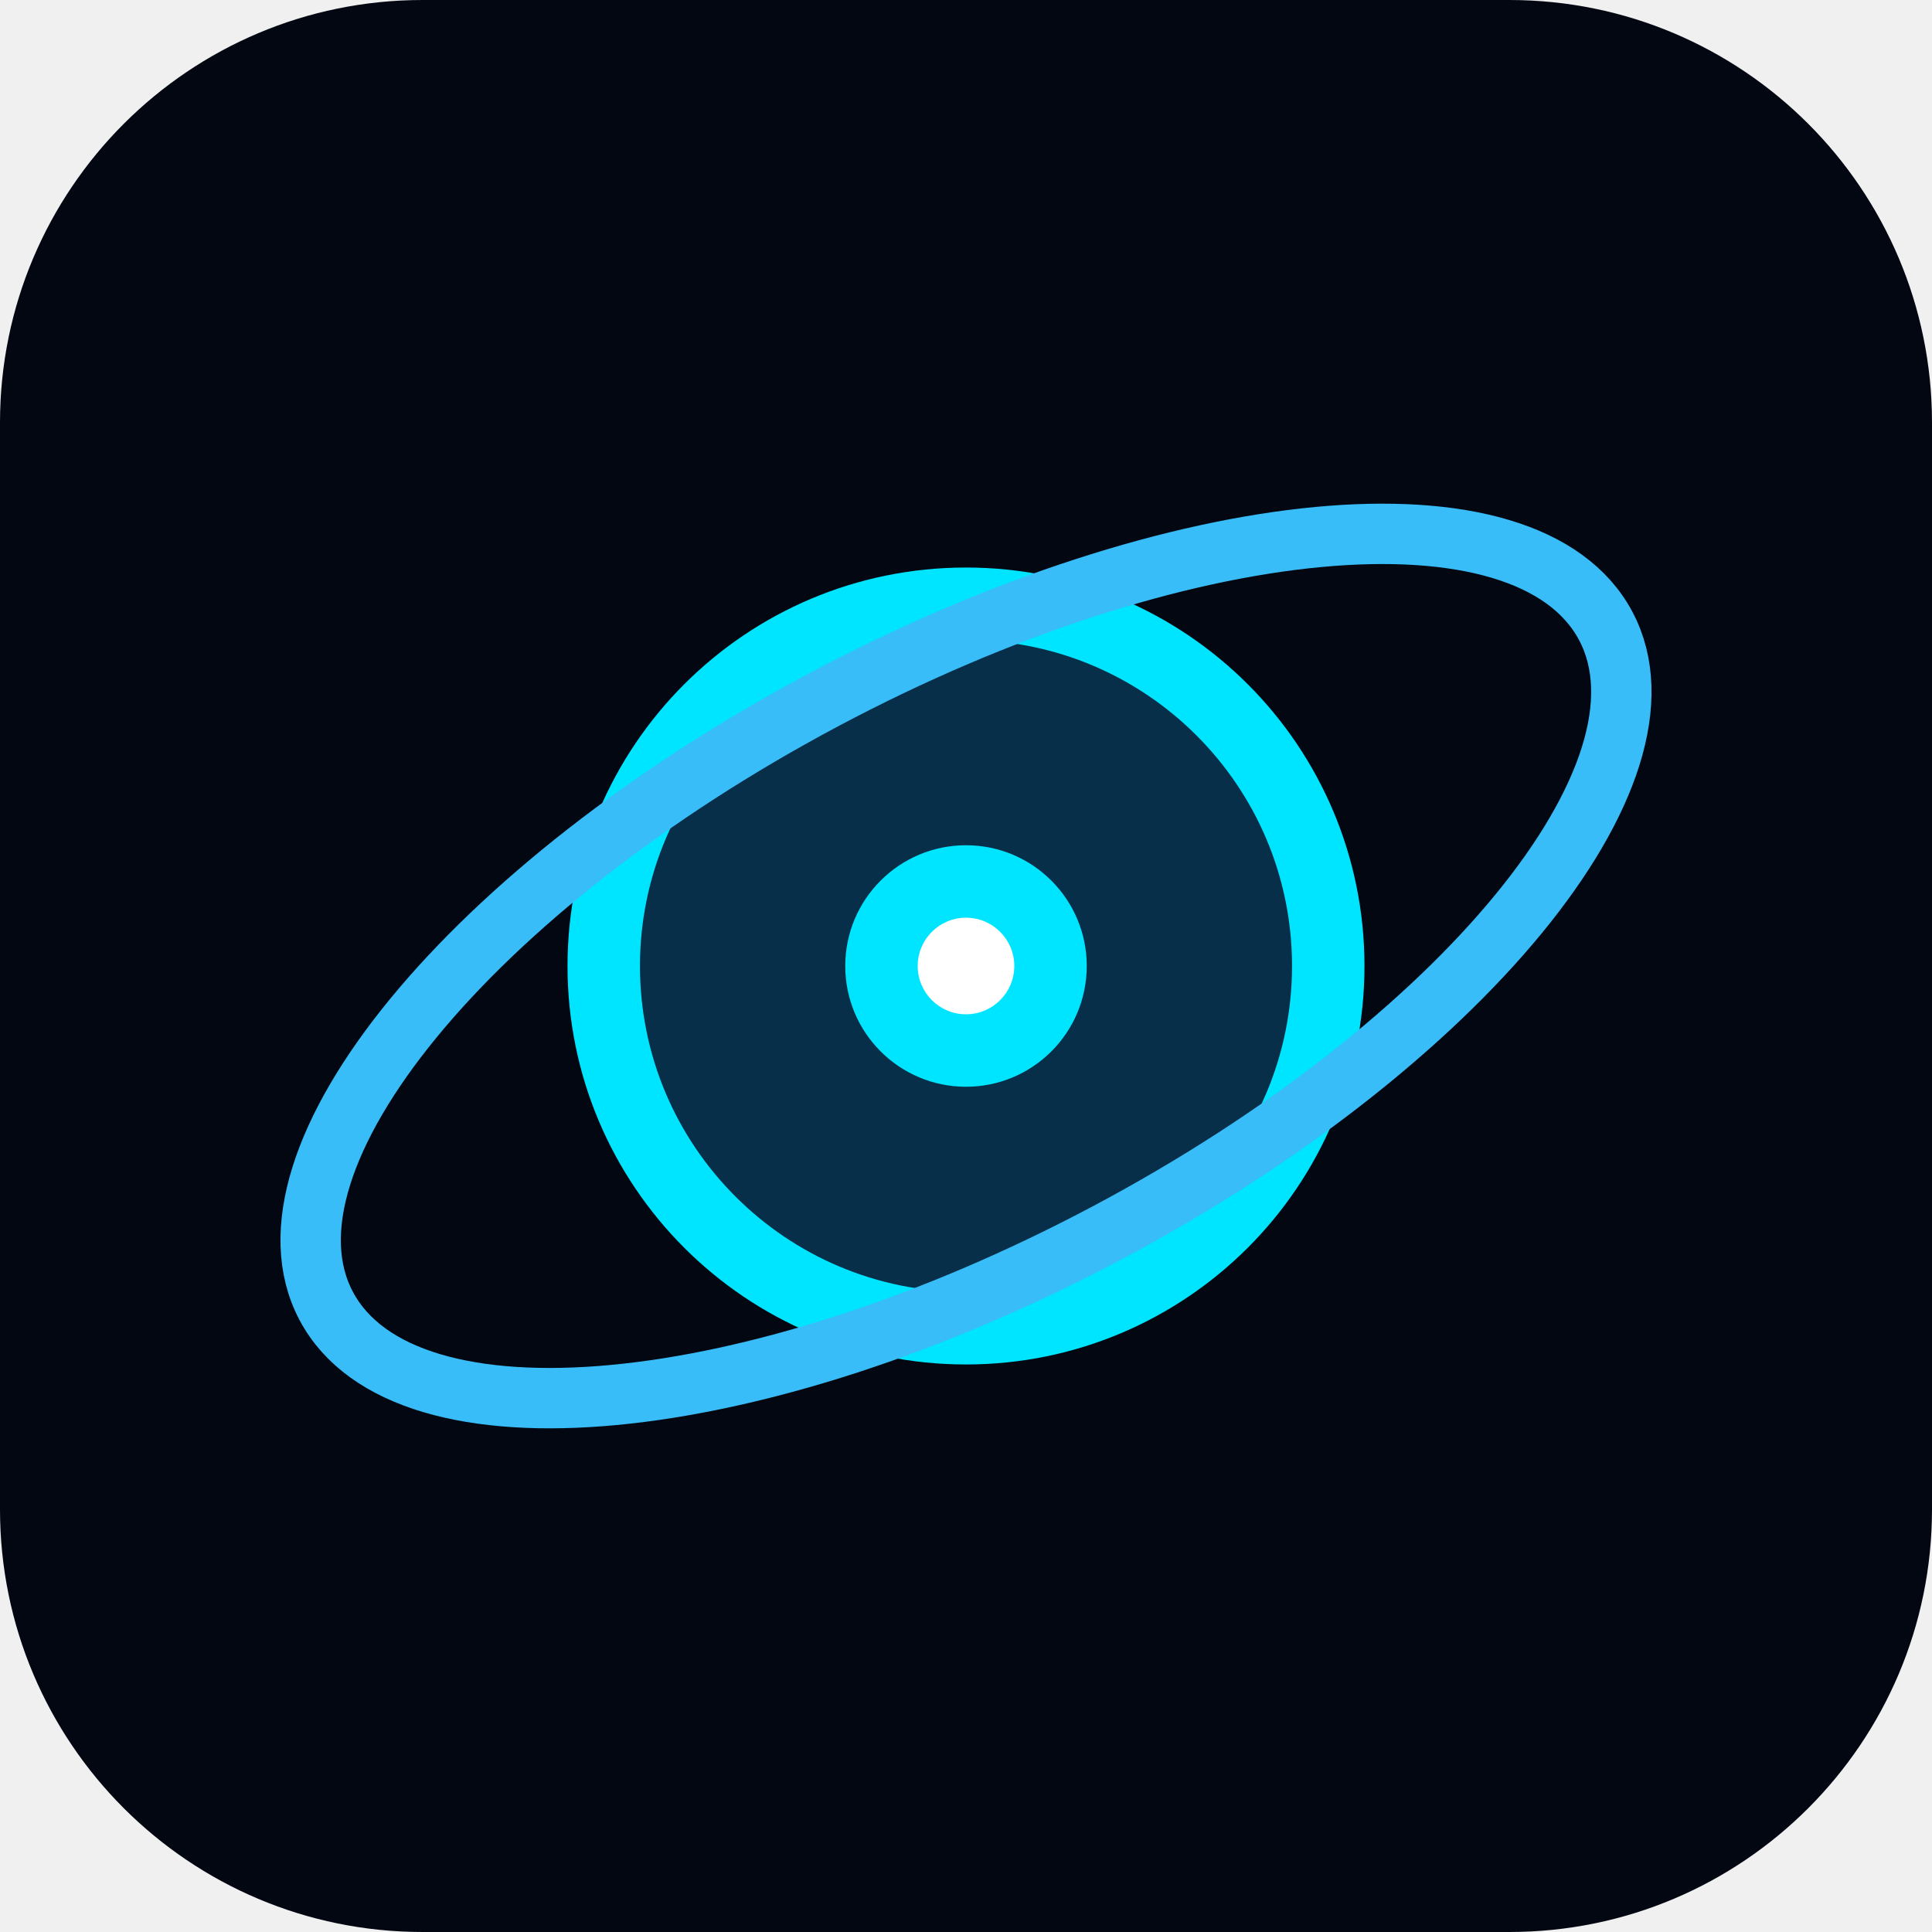
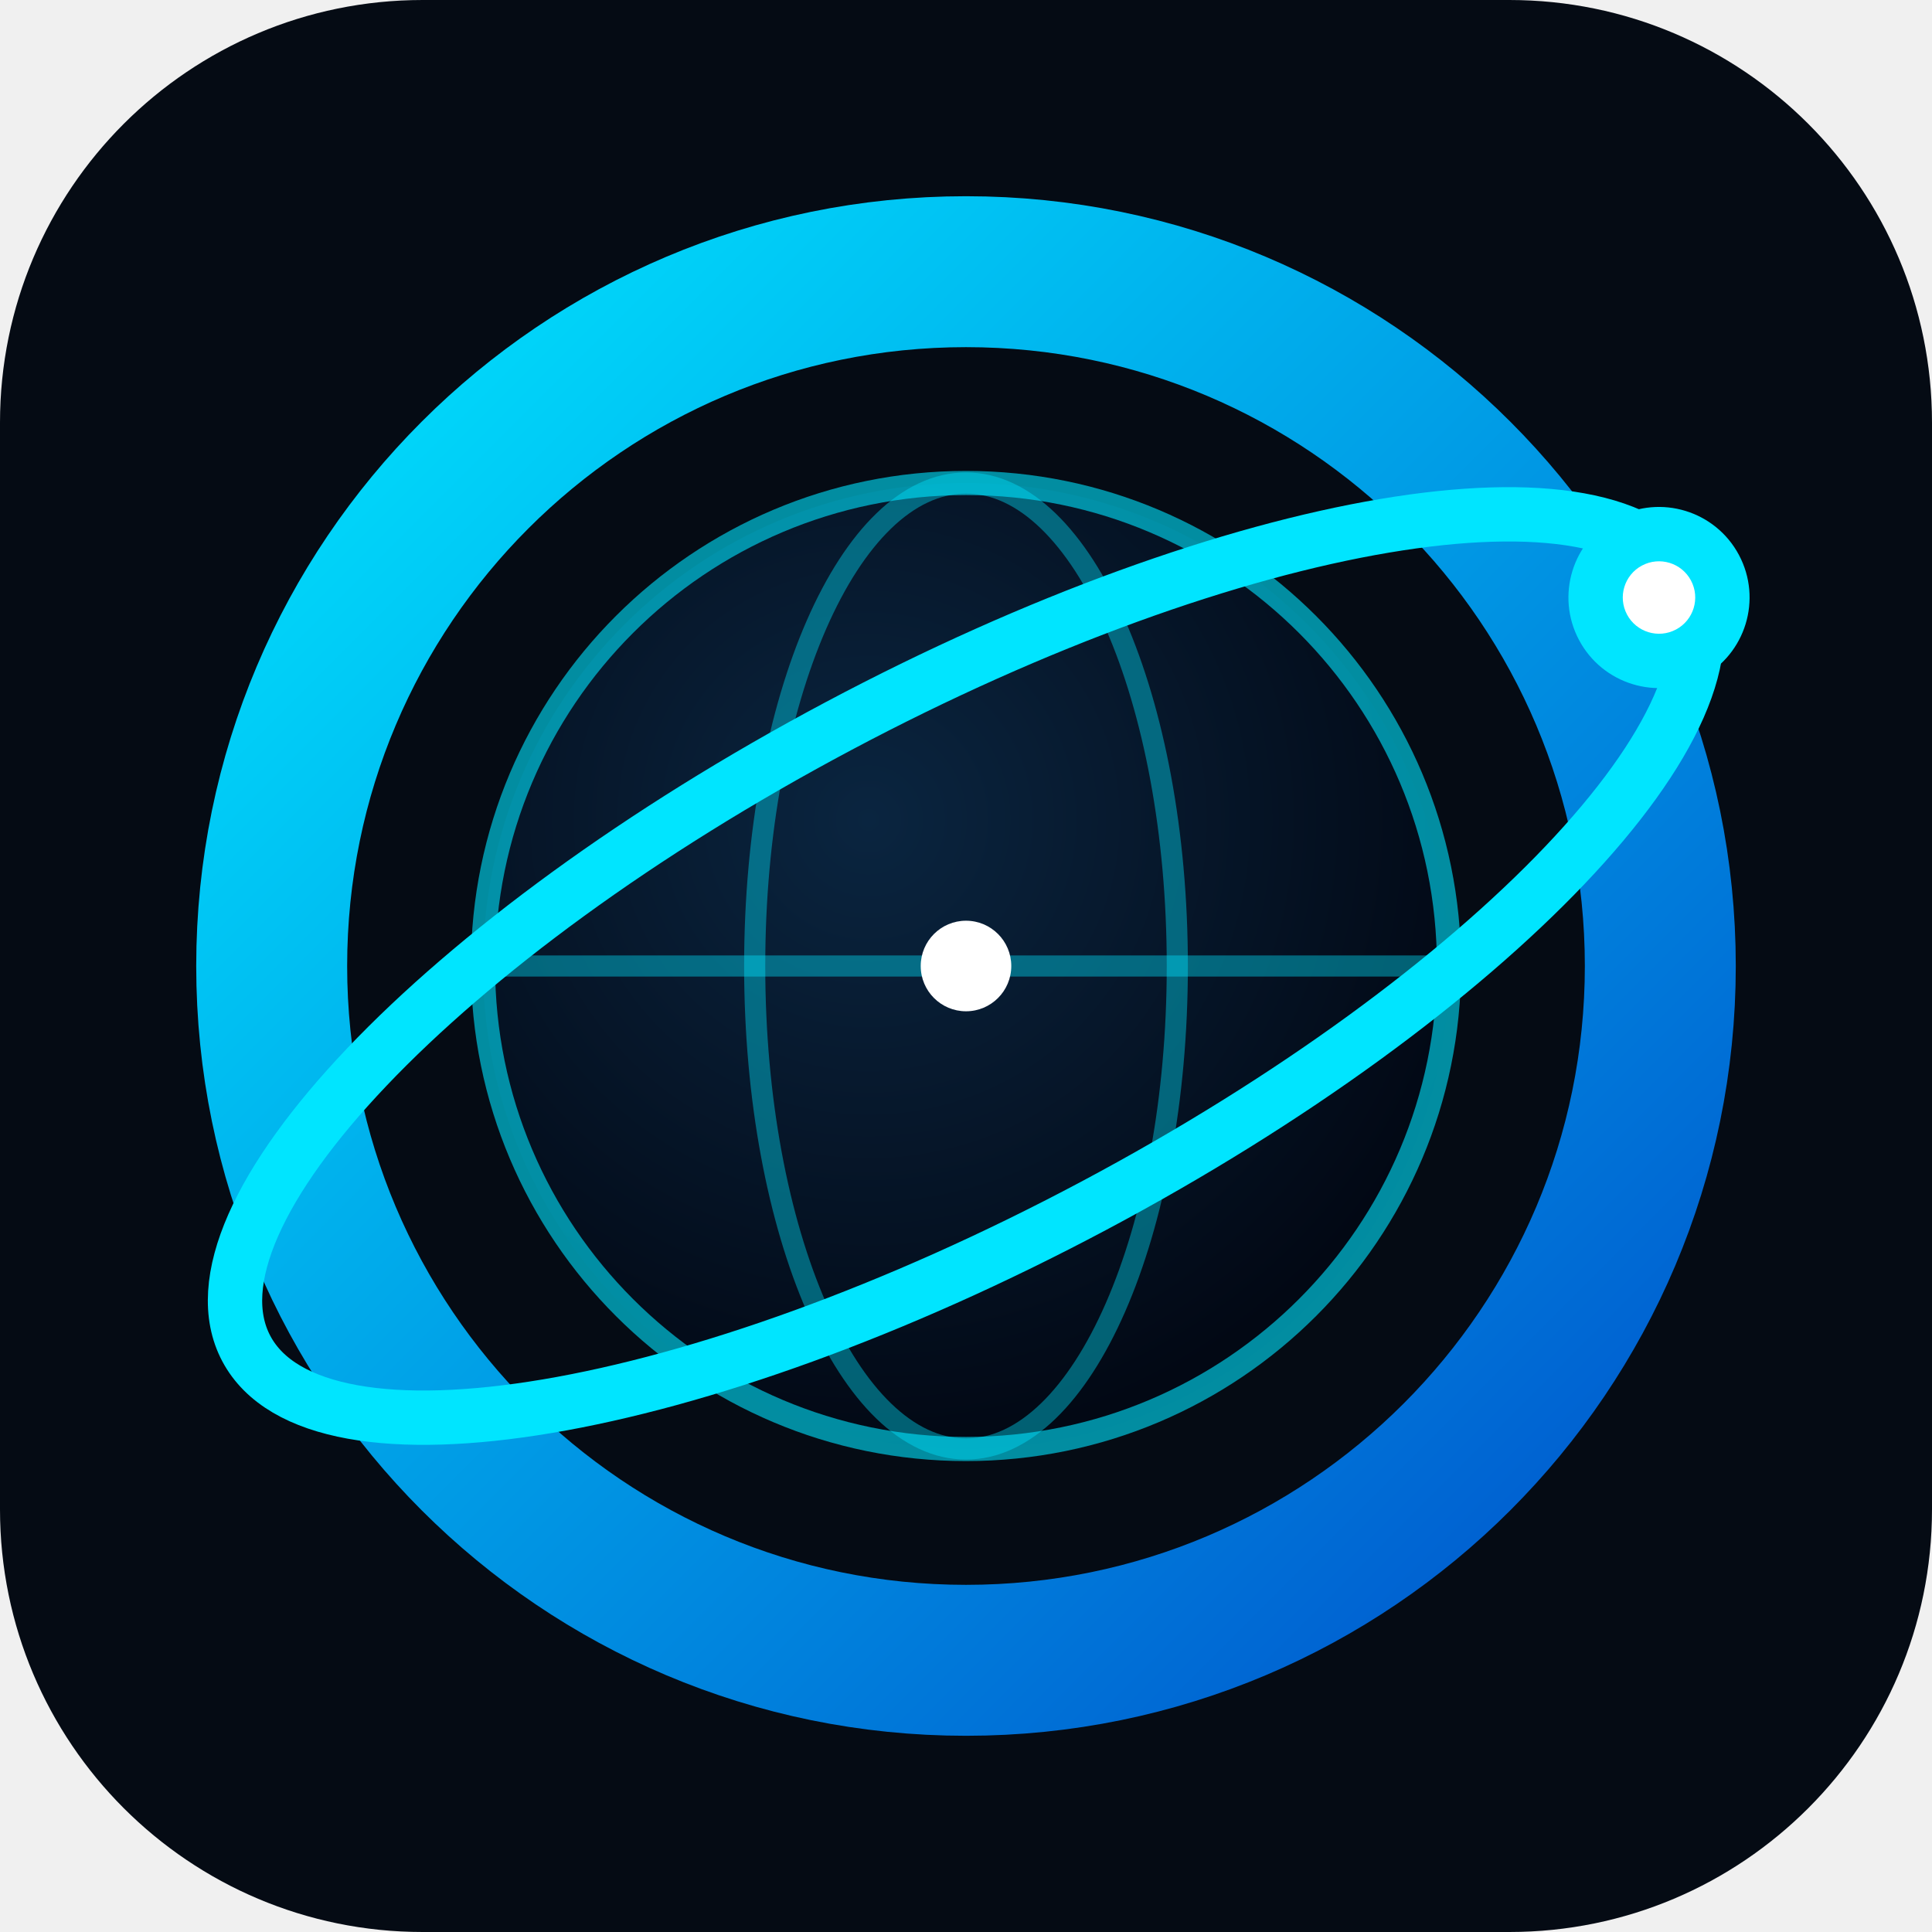
- <svg xmlns="http://www.w3.org/2000/svg" viewBox="0 0 32 32" width="32" height="32">
-   <rect width="32" height="32" rx="7" fill="#030712" />
-   <circle cx="16" cy="16" r="6" fill="#082f49" stroke="#00E5FF" stroke-width="1.2" />
-   <ellipse cx="16" cy="16" rx="12" ry="5" transform="rotate(-28 16 16)" fill="none" stroke="#38BDF8" stroke-width="1" />
-   <circle cx="16" cy="16" r="2" fill="#00E5FF" />
-   <circle cx="16" cy="16" r="0.8" fill="#FFFFFF" />
+ <svg xmlns="http://www.w3.org/2000/svg" viewBox="0 0 64 64" width="100%" height="100%">
+   <defs>
+     <linearGradient id="fav-ring" x1="0%" y1="0%" x2="100%" y2="100%">
+       <stop offset="0%" stop-color="#00E5FF" />
+       <stop offset="100%" stop-color="#0052CC" />
+     </linearGradient>
+     <radialGradient id="fav-globe" cx="40%" cy="35%" r="65%">
+       <stop offset="0%" stop-color="#0A2540" />
+       <stop offset="100%" stop-color="#020814" />
+     </radialGradient>
+   </defs>
+   <rect width="64" height="64" rx="14" fill="#050B14" />
+   <circle cx="32" cy="32" r="23" fill="none" stroke="url(#fav-ring)" stroke-width="5" />
+   <circle cx="32" cy="32" r="16" fill="url(#fav-globe)" stroke="#00E5FF" stroke-width="0.8" stroke-opacity="0.6" />
+   <ellipse cx="32" cy="32" rx="7" ry="16" fill="none" stroke="#00E5FF" stroke-width="0.7" stroke-opacity="0.4" />
+   <line x1="16" y1="32" x2="48" y2="32" stroke="#00E5FF" stroke-width="0.7" stroke-opacity="0.4" />
+   <ellipse cx="32" cy="32" rx="27" ry="9" fill="none" stroke="#00E5FF" stroke-width="1.8" transform="rotate(-28 32 32)" />
+   <g transform="rotate(-28 32 32)">
+     <circle cx="58" cy="32" r="3" fill="#00E5FF" />
+     <circle cx="58" cy="32" r="1.2" fill="#FFFFFF" />
+   </g>
+   <circle cx="32" cy="32" r="1.5" fill="#FFFFFF" />
</svg>
